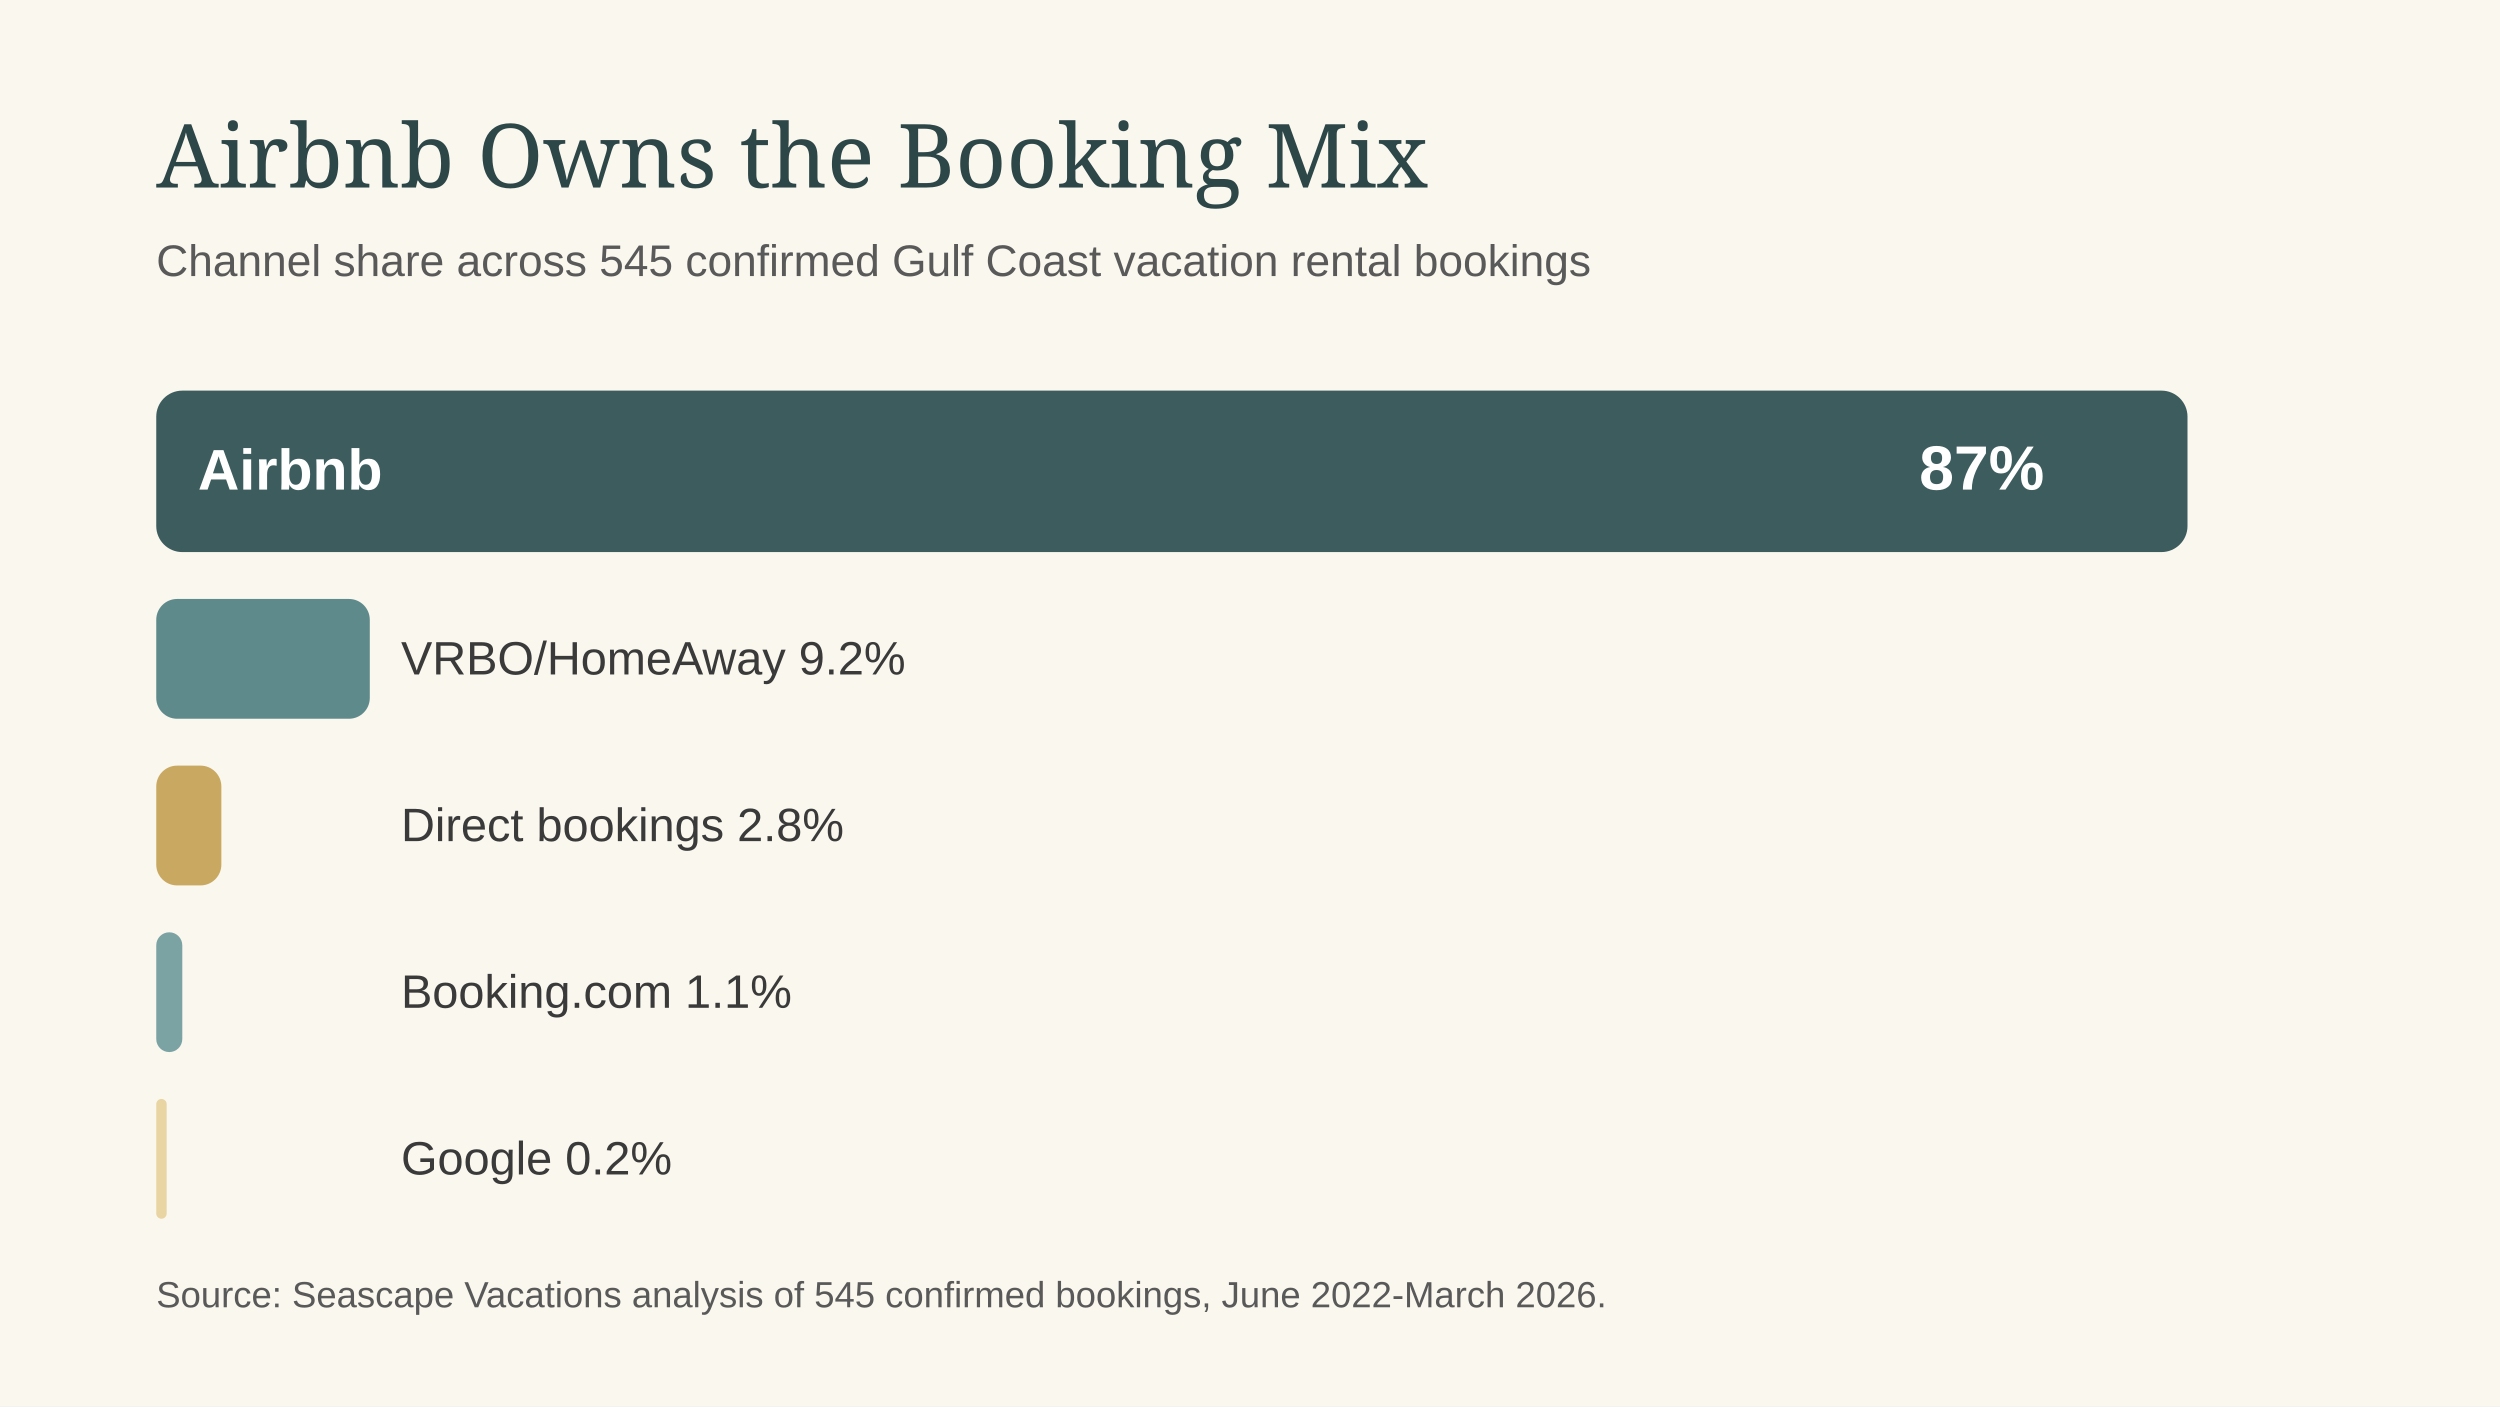
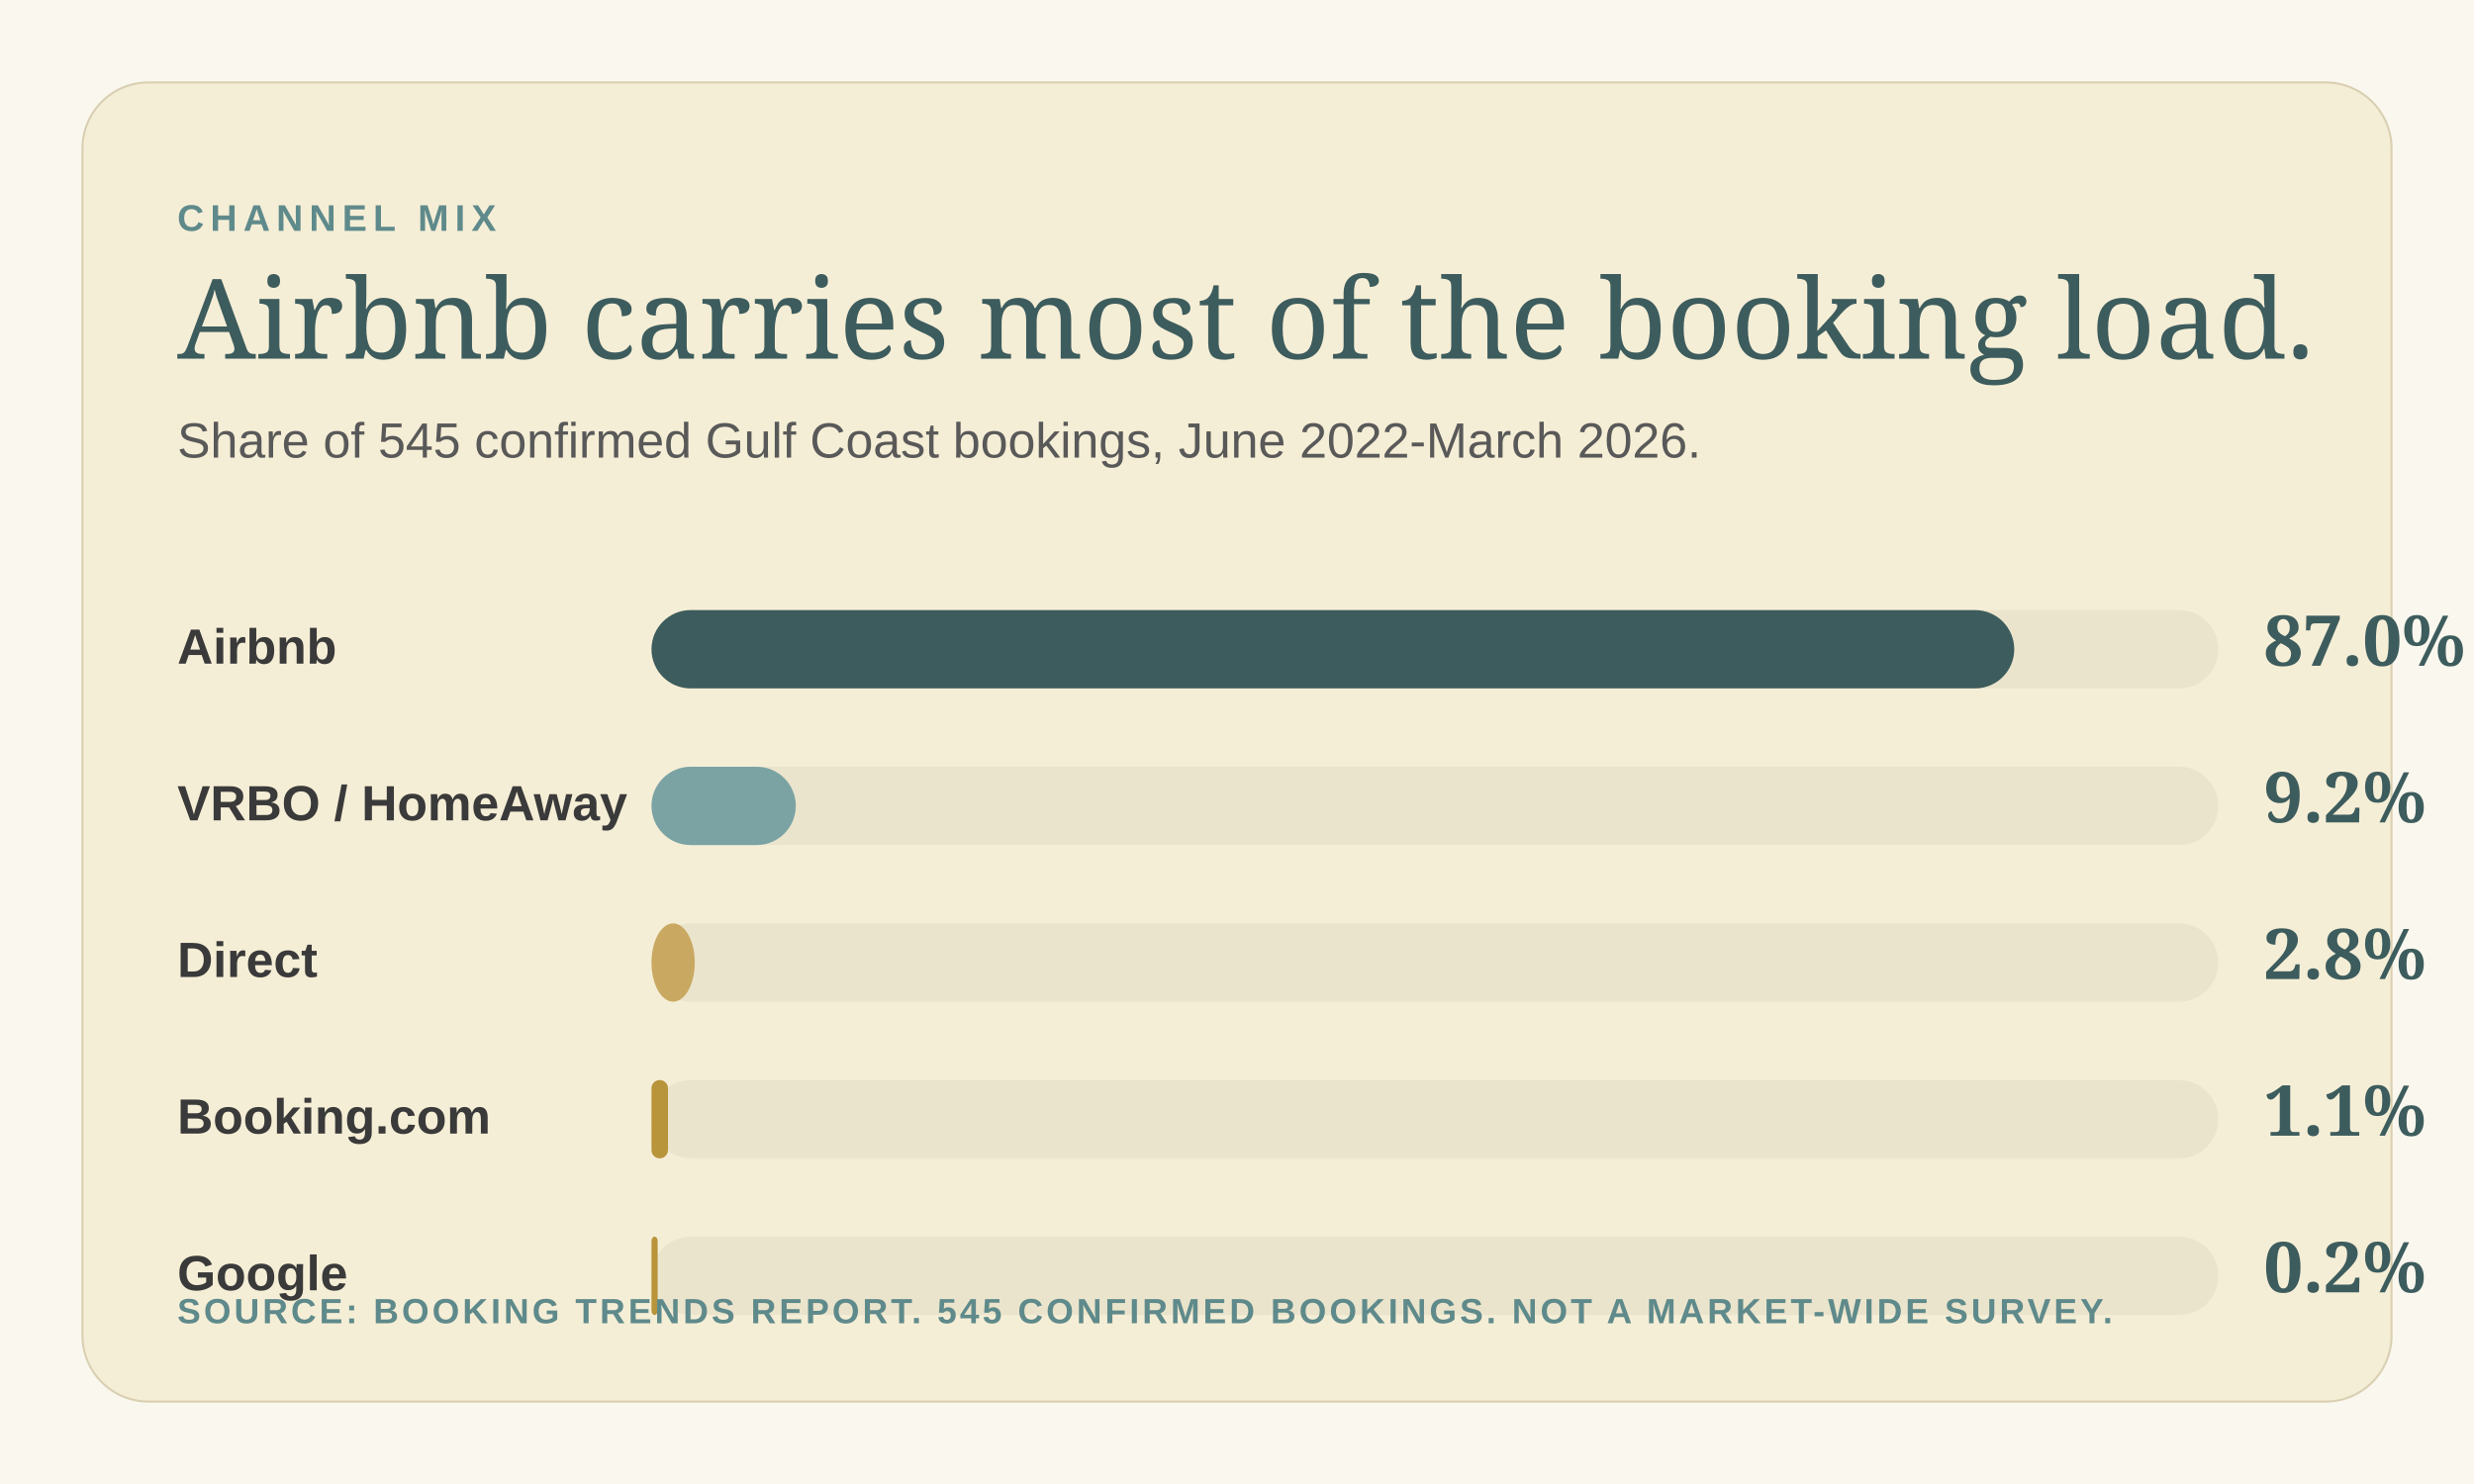
- <svg xmlns="http://www.w3.org/2000/svg" width="960" height="540" viewBox="0 0 960 540" role="img" aria-labelledby="title desc">
-   <rect width="960" height="540" fill="#FAF7EE" />
-   <text x="60" y="72" font-family="Georgia, serif" font-size="34" fill="#2D4647">Airbnb Owns the Booking Mix</text>
-   <text x="60" y="106" font-family="Arial, sans-serif" font-size="17" fill="#595959">Channel share across 545 confirmed Gulf Coast vacation rental bookings</text>
-   <rect x="60" y="150" width="780" height="62" rx="10" fill="#3D5C5D" />
-   <text x="76" y="188" font-family="Arial, sans-serif" font-size="22" font-weight="700" fill="#FFFFFF">Airbnb</text>
-   <text x="785" y="188" text-anchor="end" font-family="Arial, sans-serif" font-size="24" font-weight="700" fill="#FFFFFF">87%</text>
-   <rect x="60" y="230" width="82" height="46" rx="8" fill="#5F8A8B" />
-   <text x="154" y="259" font-family="Arial, sans-serif" font-size="18" fill="#3A3A3A">VRBO/HomeAway 9.2%</text>
-   <rect x="60" y="294" width="25" height="46" rx="8" fill="#C9A962" />
-   <text x="154" y="323" font-family="Arial, sans-serif" font-size="18" fill="#3A3A3A">Direct bookings 2.8%</text>
-   <rect x="60" y="358" width="10" height="46" rx="5" fill="#7BA3A4" />
-   <text x="154" y="387" font-family="Arial, sans-serif" font-size="18" fill="#3A3A3A">Booking.com 1.1%</text>
-   <rect x="60" y="422" width="4" height="46" rx="2" fill="#E8D5A3" />
-   <text x="154" y="451" font-family="Arial, sans-serif" font-size="18" fill="#3A3A3A">Google 0.2%</text>
-   <text x="60" y="502" font-family="Arial, sans-serif" font-size="14" fill="#595959">Source: Seascape Vacations analysis of 545 confirmed bookings, June 2022-March 2026.</text>
+ <svg xmlns="http://www.w3.org/2000/svg" width="1200" height="720" viewBox="0 0 1200 720" role="img" aria-labelledby="title desc">
+   <rect width="1200" height="720" fill="#FAF7EE" />
+   <rect x="40" y="40" width="1120" height="640" rx="32" fill="#F5EED6" stroke="#D9CFB2" />
+   <text x="86" y="112" fill="#5F8A8B" font-family="Poppins, Arial, sans-serif" font-size="18" font-weight="700" letter-spacing="3">CHANNEL MIX</text>
+   <text x="86" y="174" fill="#3D5C5D" font-family="Playfair Display, Georgia, serif" font-size="54" font-weight="500">Airbnb carries most of the booking load.</text>
+   <text x="86" y="222" fill="#595959" font-family="Poppins, Arial, sans-serif" font-size="24">Share of 545 confirmed Gulf Coast bookings, June 2022-March 2026.</text>
+   <g transform="translate(86 286)">
+     <text x="0" y="36" fill="#3A3A3A" font-family="Poppins, Arial, sans-serif" font-size="24" font-weight="700">Airbnb</text>
+     <rect x="230" y="10" width="760" height="38" rx="19" fill="#EBE4CC" />
+     <rect x="230" y="10" width="661" height="38" rx="19" fill="#3D5C5D" />
+     <text x="1012" y="37" fill="#3D5C5D" font-family="Playfair Display, Georgia, serif" font-size="34" font-weight="700">87.0%</text>
+     <text x="0" y="112" fill="#3A3A3A" font-family="Poppins, Arial, sans-serif" font-size="24" font-weight="700">VRBO / HomeAway</text>
+     <rect x="230" y="86" width="760" height="38" rx="19" fill="#EBE4CC" />
+     <rect x="230" y="86" width="70" height="38" rx="19" fill="#7BA3A4" />
+     <text x="1012" y="113" fill="#3D5C5D" font-family="Playfair Display, Georgia, serif" font-size="34" font-weight="700">9.2%</text>
+     <text x="0" y="188" fill="#3A3A3A" font-family="Poppins, Arial, sans-serif" font-size="24" font-weight="700">Direct</text>
+     <rect x="230" y="162" width="760" height="38" rx="19" fill="#EBE4CC" />
+     <rect x="230" y="162" width="21" height="38" rx="19" fill="#C9A962" />
+     <text x="1012" y="189" fill="#3D5C5D" font-family="Playfair Display, Georgia, serif" font-size="34" font-weight="700">2.8%</text>
+     <text x="0" y="264" fill="#3A3A3A" font-family="Poppins, Arial, sans-serif" font-size="24" font-weight="700">Booking.com</text>
+     <rect x="230" y="238" width="760" height="38" rx="19" fill="#EBE4CC" />
+     <rect x="230" y="238" width="8" height="38" rx="4" fill="#B8943A" />
+     <text x="1012" y="265" fill="#3D5C5D" font-family="Playfair Display, Georgia, serif" font-size="34" font-weight="700">1.1%</text>
+     <text x="0" y="340" fill="#3A3A3A" font-family="Poppins, Arial, sans-serif" font-size="24" font-weight="700">Google</text>
+     <rect x="230" y="314" width="760" height="38" rx="19" fill="#EBE4CC" />
+     <rect x="230" y="314" width="3" height="38" rx="2" fill="#B8943A" />
+     <text x="1012" y="341" fill="#3D5C5D" font-family="Playfair Display, Georgia, serif" font-size="34" font-weight="700">0.2%</text>
+   </g>
+   <text x="86" y="642" fill="#5F8A8B" font-family="Poppins, Arial, sans-serif" font-size="17" font-weight="700" letter-spacing="1.5">SOURCE: BOOKING TRENDS REPORT. 545 CONFIRMED BOOKINGS. NOT A MARKET-WIDE SURVEY.</text>
</svg>
